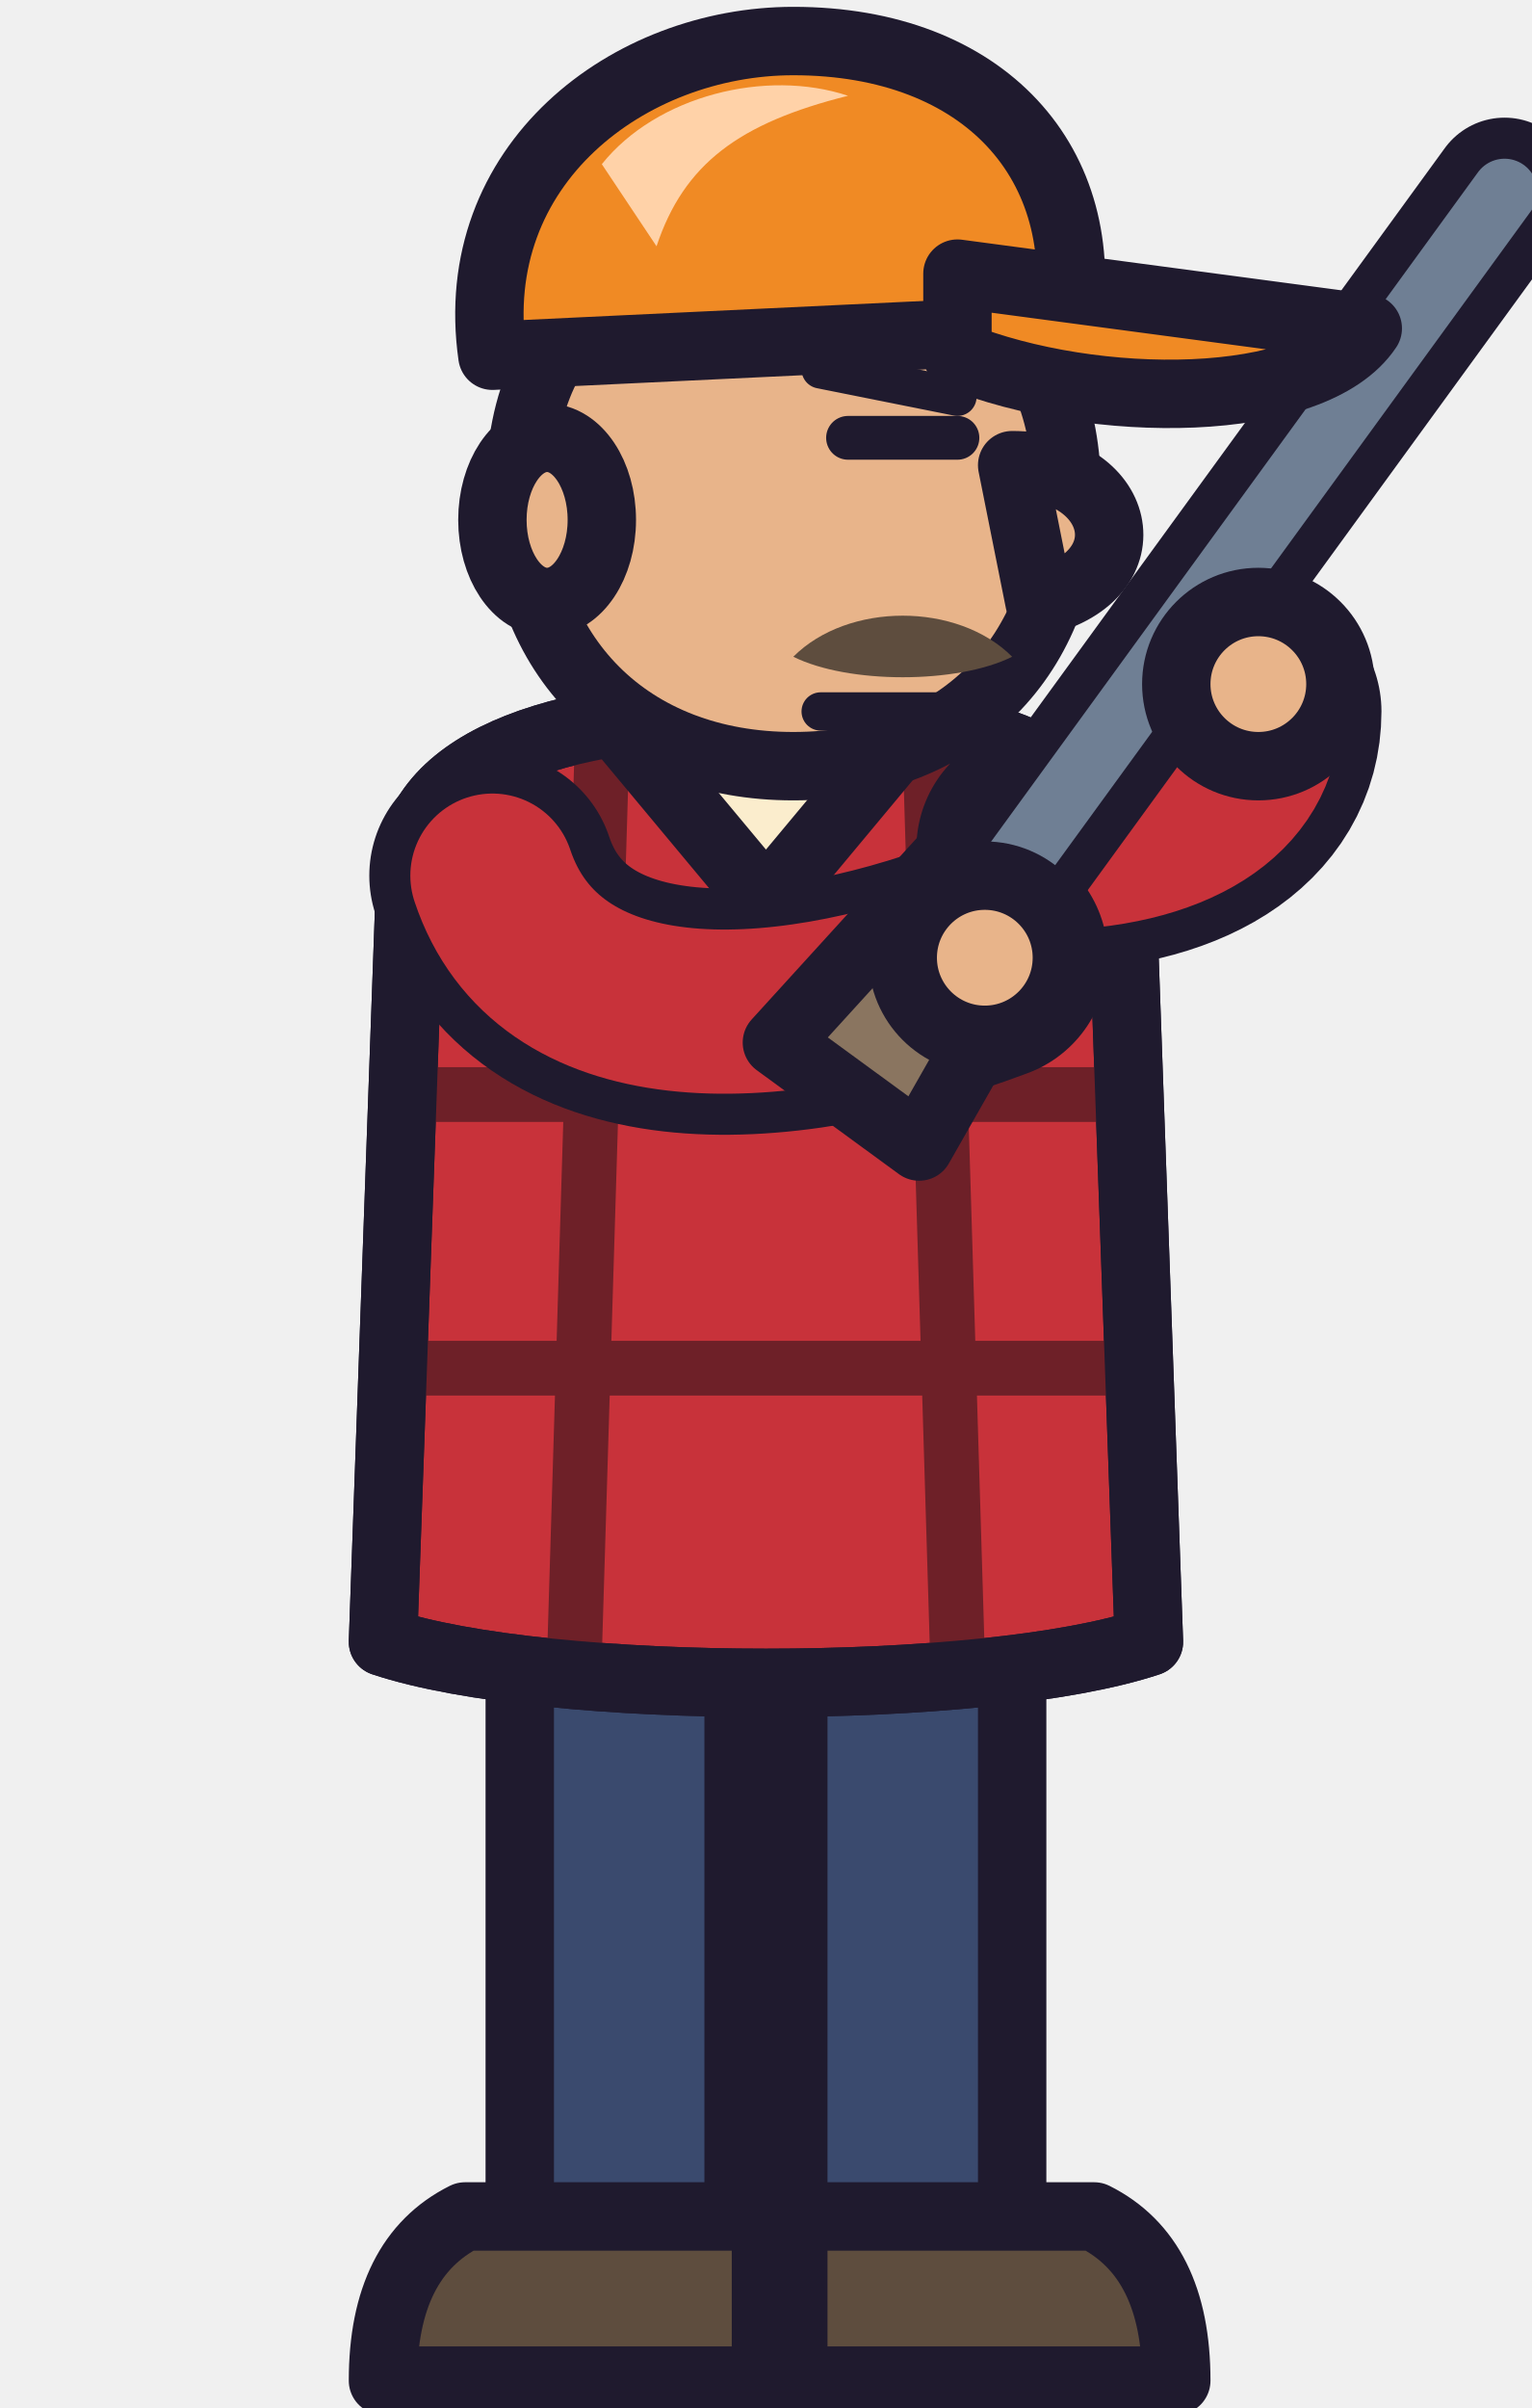
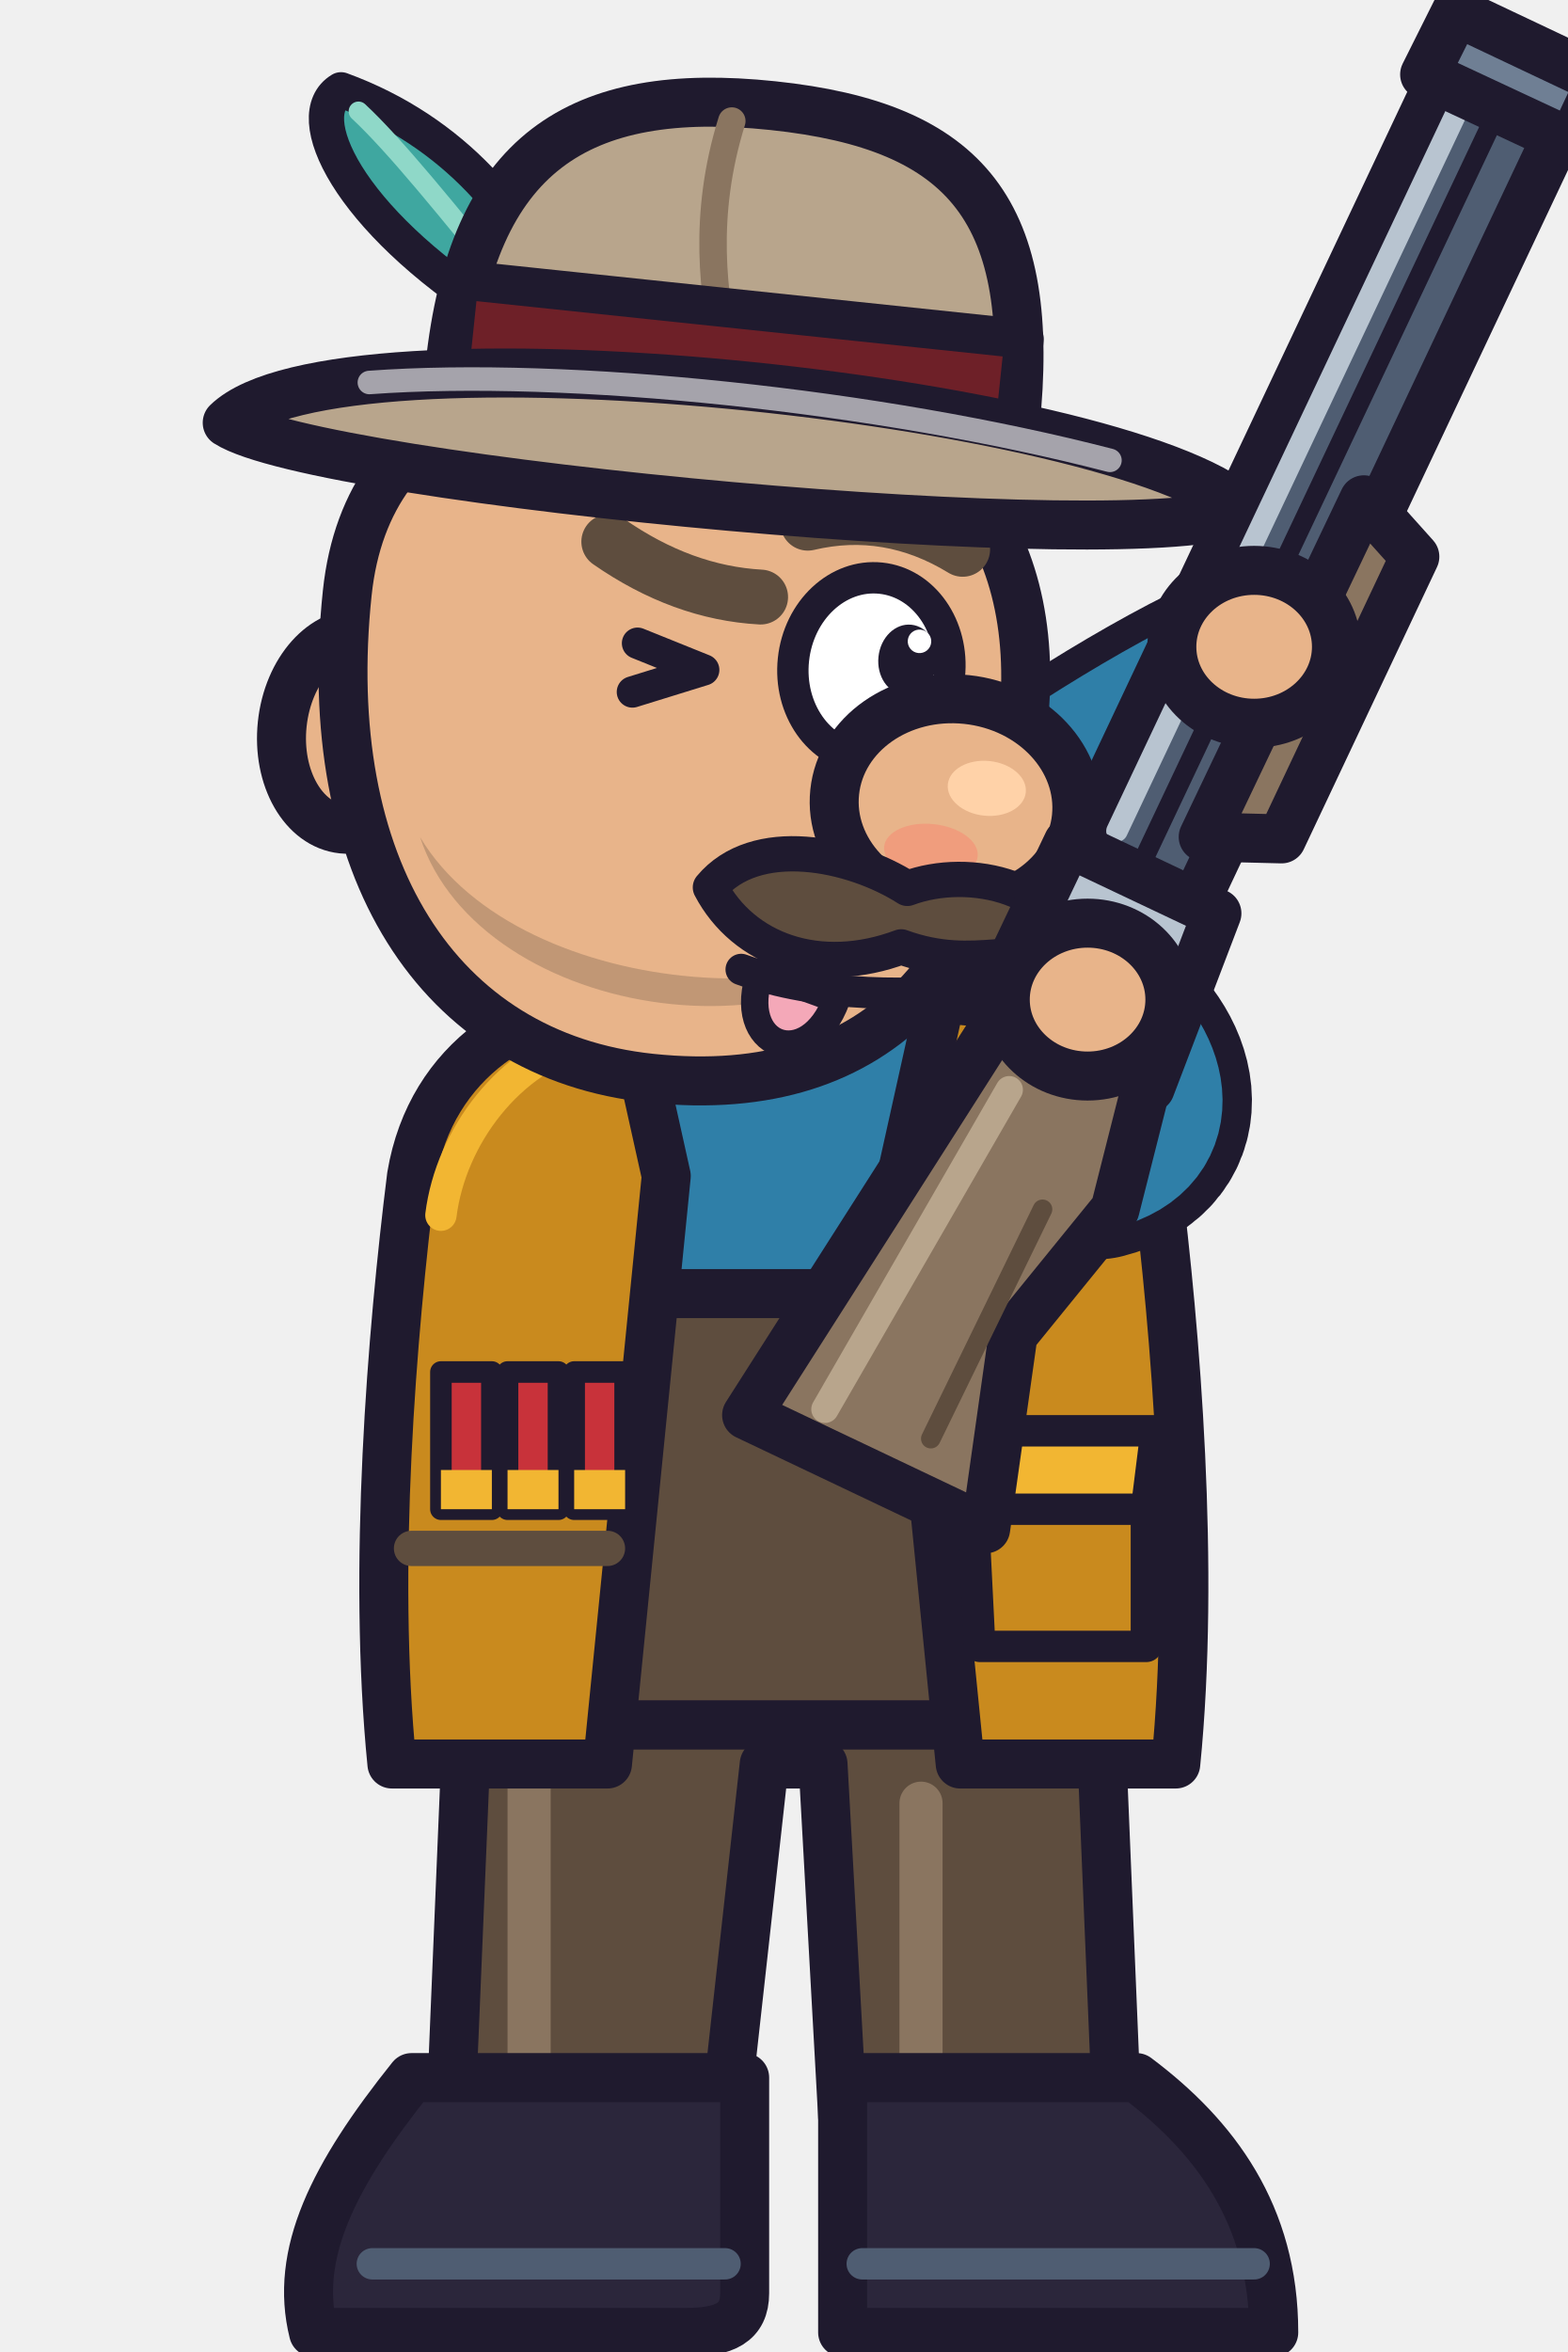
- <svg xmlns="http://www.w3.org/2000/svg" width="56" height="88" viewBox="0 0 56 88">
-   <path d="M19 58 L27 58 L27 82 L19 82 Z" fill="#3a4a6e" stroke="#1f1a2e" stroke-width="2.5" stroke-linejoin="round" stroke-linecap="round" />
-   <path d="M29 58 L37 58 L37 82 L29 82 Z" fill="#3a4a6e" stroke="#1f1a2e" stroke-width="2.5" stroke-linejoin="round" stroke-linecap="round" />
-   <path d="M17 81 L28 81 L28 87 L14 87 C14 84 15 82 17 81 Z" fill="#5e4d3e" stroke="#1f1a2e" stroke-width="2.5" stroke-linejoin="round" stroke-linecap="round" />
-   <path d="M29 81 L40 81 C42 82 43 84 43 87 L29 87 Z" fill="#5e4d3e" stroke="#1f1a2e" stroke-width="2.5" stroke-linejoin="round" stroke-linecap="round" />
-   <path d="M15 32 C15 28 20 26 28 26 C36 26 41 28 41 32 L42 60 C36 62 20 62 14 60 Z" fill="#c8323a" stroke="#1f1a2e" stroke-width="2.5" stroke-linejoin="round" stroke-linecap="round" />
-   <path d="M15.5 40 L41 40 M15 50 L41.5 50 M22 27.5 L21 60.5 M34 27.5 L35 60.5" fill="none" stroke="#6e2028" stroke-width="2" stroke-linecap="round" stroke-linejoin="round" />
-   <path d="M15 32 C15 28 20 26 28 26 C36 26 41 28 41 32 L42 60 C36 62 20 62 14 60 Z" fill="#c8323a" stroke="#1f1a2e" stroke-width="2.5" stroke-linejoin="round" stroke-linecap="round" fill-opacity="0" />
-   <path d="M23 27 L28 33 L33 27 Z" fill="#fbedcd" stroke="#1f1a2e" stroke-width="2.5" stroke-linejoin="round" stroke-linecap="round" />
-   <path d="M38 31 C43 31 46 29 46 26" fill="none" stroke="#1f1a2e" stroke-width="9" stroke-linecap="round" stroke-linejoin="round" />
-   <path d="M38 31 C43 31 46 29 46 26" fill="none" stroke="#c8323a" stroke-width="6" stroke-linecap="round" stroke-linejoin="round" />
-   <path d="M18 32 C20 38 28 38 36 35" fill="none" stroke="#1f1a2e" stroke-width="9" stroke-linecap="round" stroke-linejoin="round" />
-   <path d="M18 32 C20 38 28 38 36 35" fill="none" stroke="#c8323a" stroke-width="6" stroke-linecap="round" stroke-linejoin="round" />
-   <path d="M36.3 32.7 L55.0 7.0" fill="none" stroke="#1f1a2e" stroke-width="5.4" stroke-linecap="round" stroke-linejoin="round" />
-   <path d="M36.3 32.7 L55.0 7.0" fill="none" stroke="#6f7f94" stroke-width="2.4" stroke-linecap="round" stroke-linejoin="round" />
-   <path d="M33.6 41.9 L38.1 34.0 L34.5 31.4 L28.4 38.1 Z" fill="#8a7560" stroke="#1f1a2e" stroke-width="2.5" stroke-linejoin="round" stroke-linecap="round" />
-   <ellipse cx="46" cy="25" rx="3" ry="3" fill="#e8b48a" stroke="#1f1a2e" stroke-width="2.5" />
-   <ellipse cx="36" cy="35" rx="3" ry="3" fill="#e8b48a" stroke="#1f1a2e" stroke-width="2.5" />
-   <path d="M19 18 C19 11 24 9 29 9 C35 9 39 12 39 18 C39 24 35 28 29 28 C23 28 19 24 19 18 Z" fill="#e8b48a" stroke="#1f1a2e" stroke-width="2.5" stroke-linejoin="round" stroke-linecap="round" />
-   <path d="M37 17 C41 17 42 21 38 22 Z" fill="#e8b48a" stroke="#1f1a2e" stroke-width="2.5" stroke-linejoin="round" stroke-linecap="round" />
-   <ellipse cx="20" cy="19" rx="2" ry="3" fill="#e8b48a" stroke="#1f1a2e" stroke-width="2.5" />
-   <path d="M29 24 C31 22 35 22 37 24 C35 25 31 25 29 24 Z" fill="#5e4d3e" />
-   <path d="M18 13 C17 6 23 1.5 29 1.5 C36 1.5 40 6 39 12 Z" fill="#f08a24" stroke="#1f1a2e" stroke-width="2.5" stroke-linejoin="round" stroke-linecap="round" />
-   <path d="M35 10 L50 12 C48 15 40 15 35 13 Z" fill="#f08a24" stroke="#1f1a2e" stroke-width="2.5" stroke-linejoin="round" stroke-linecap="round" />
-   <path d="M22 6 C24 3.5 28 2.5 31 3.5 C27 4.5 25 6 24 9 Z" fill="#ffd2a8" />
-   <path d="M31 16 L35 16" fill="none" stroke="#1f1a2e" stroke-width="1.6" stroke-linecap="round" stroke-linejoin="round" />
-   <path d="M30 13.5 L35 14.5" fill="none" stroke="#1f1a2e" stroke-width="1.4" stroke-linecap="round" stroke-linejoin="round" />
-   <path d="M30 26 L35 26" fill="none" stroke="#1f1a2e" stroke-width="1.4" stroke-linecap="round" stroke-linejoin="round" />
+ <svg xmlns="http://www.w3.org/2000/svg" width="80" height="120" viewBox="0 0 80 120">
+   <path d="M24 84 L23 108 L37 108 L39 90 L42 90 L43 108 L57 108 L56 84 Z" fill="#5e4d3e" stroke="#1f1a2e" stroke-width="2.5" stroke-linejoin="round" stroke-linecap="round" />
+   <path d="M27 90 L27 106 M47 92 L47 106" fill="none" stroke="#8a7560" stroke-width="2.2" stroke-linecap="round" stroke-linejoin="round" />
+   <path d="M21 106 L38 106 L38 117 C38 118.5 37 119 35 119 L16 119 C15 115 17 111 21 106 Z" fill="#2b263b" stroke="#1f1a2e" stroke-width="2.5" stroke-linejoin="round" stroke-linecap="round" />
+   <path d="M43 106 L58 106 C62 109 65 113 65 119 L43 119 Z" fill="#2b263b" stroke="#1f1a2e" stroke-width="2.5" stroke-linejoin="round" stroke-linecap="round" />
+   <path d="M19 115.5 L37 115.5 M44 115.5 L64 115.5" fill="none" stroke="#4f5d72" stroke-width="1.6" stroke-linecap="round" stroke-linejoin="round" />
+   <path d="M26 60 C40 50 52 40 62 35" fill="none" stroke="#1f1a2e" stroke-width="10.5" stroke-linecap="round" stroke-linejoin="round" />
+   <path d="M26 60 C40 50 52 40 62 35" fill="none" stroke="#2f7fa8" stroke-width="7.5" stroke-linecap="round" stroke-linejoin="round" />
+   <path d="M22 60 C24 53 32 50 40 50 C48 50 56 53 58 60 L58 88 L22 88 Z" fill="#2f7fa8" stroke="#1f1a2e" stroke-width="2.5" stroke-linejoin="round" stroke-linecap="round" />
+   <path d="M28 66 L52 66 L56 88 L24 88 Z" fill="#5e4d3e" stroke="#1f1a2e" stroke-width="2.5" stroke-linejoin="round" stroke-linecap="round" />
+   <path d="M31 66 L29 53 M49 66 L51 53" fill="none" stroke="#5e4d3e" stroke-width="3.2" stroke-linecap="round" stroke-linejoin="round" />
+   <ellipse cx="31" cy="66.5" rx="1.6" ry="1.6" fill="#f2b632" />
+   <ellipse cx="49" cy="66.5" rx="1.6" ry="1.6" fill="#f2b632" />
+   <path d="M21 60 C22 54 27 51 32 51 L34 60 L31 90 L20 90 C19 80 20 68 21 60 Z" fill="#c98a1e" stroke="#1f1a2e" stroke-width="2.5" stroke-linejoin="round" stroke-linecap="round" />
+   <path d="M59 60 C58 54 53 51 48 51 L46 60 L49 90 L60 90 C61 80 60 68 59 60 Z" fill="#c98a1e" stroke="#1f1a2e" stroke-width="2.5" stroke-linejoin="round" stroke-linecap="round" />
+   <path d="M22.5 62 C23 58 26 54 30 53" fill="none" stroke="#f2b632" stroke-width="1.6" stroke-linecap="round" stroke-linejoin="round" />
+   <path d="M57.5 62 C57 58 54 54 50 53" fill="none" stroke="#f2b632" stroke-width="1.6" stroke-linecap="round" stroke-linejoin="round" />
+   <path d="M49.5 74 L58.5 74 L58.5 84 L50 84 Z" fill="#c98a1e" stroke="#1f1a2e" stroke-width="1.6" stroke-linejoin="round" stroke-linecap="round" />
+   <path d="M49 73 L59 73 L58.5 77 L49.5 77 Z" fill="#f2b632" stroke="#1f1a2e" stroke-width="1.6" stroke-linejoin="round" stroke-linecap="round" />
+   <path d="M22.5 70 L25.1 70 L25.1 77 L22.5 77 Z" fill="#c8323a" stroke="#1f1a2e" stroke-width="1.1" stroke-linejoin="round" stroke-linecap="round" />
+   <path d="M22.5 75 L25.1 75 L25.1 77 L22.5 77 Z" fill="#f2b632" />
+   <path d="M25.9 70 L28.5 70 L28.5 77 L25.9 77 Z" fill="#c8323a" stroke="#1f1a2e" stroke-width="1.1" stroke-linejoin="round" stroke-linecap="round" />
+   <path d="M25.9 75 L28.5 75 L28.5 77 L25.9 77 Z" fill="#f2b632" />
+   <path d="M29.3 70 L31.9 70 L31.9 77 L29.3 77 Z" fill="#c8323a" stroke="#1f1a2e" stroke-width="1.1" stroke-linejoin="round" stroke-linecap="round" />
+   <path d="M29.3 75 L31.9 75 L31.9 77 L29.3 77 Z" fill="#f2b632" />
+   <path d="M21 79 L31 79" fill="none" stroke="#5e4d3e" stroke-width="1.8" stroke-linecap="round" stroke-linejoin="round" />
+   <g transform="rotate(6 34 38)">
+     <ellipse cx="18" cy="39" rx="3.6" ry="5" fill="#e8b48a" stroke="#1f1a2e" stroke-width="2.5" />
+     <path d="M17 32 C17 22 26 19 35 19 C46 19 52 25 52 35 C52 47 47 55 35 55 C24 55 17 46 17 32 Z" fill="#e8b48a" stroke="#1f1a2e" stroke-width="2.5" stroke-linejoin="round" stroke-linecap="round" />
+     <path d="M22 44 C26 53 44 54 49 44 C46 51 28 52 22 44 Z" fill="#5e4d3e" fill-opacity="0.28" />
+     <path d="M32 33 L35.5 34 L32 35.5" fill="none" stroke="#1f1a2e" stroke-width="1.6" stroke-linecap="round" stroke-linejoin="round" />
+     <ellipse cx="44" cy="33" rx="4" ry="4.6" fill="#ffffff" stroke="#1f1a2e" stroke-width="1.6" />
+     <ellipse cx="45.8" cy="32.4" rx="1.5" ry="1.8" fill="#1f1a2e" />
+     <ellipse cx="46.3" cy="31.4" rx="0.6" ry="0.6" fill="#ffffff" />
+     <path d="M40 49 C39 53 43 54 44 50 Z" fill="#f4a8b8" stroke="#1f1a2e" stroke-width="1.4" stroke-linejoin="round" stroke-linecap="round" />
+     <path d="M39 49 C43 50 48 49.5 52 48.5" fill="none" stroke="#1f1a2e" stroke-width="1.6" stroke-linecap="round" stroke-linejoin="round" />
+     <ellipse cx="49" cy="39.5" rx="6.2" ry="5.4" fill="#e8b48a" stroke="#1f1a2e" stroke-width="2.5" />
+     <ellipse cx="50.5" cy="38.5" rx="2" ry="1.4" fill="#ffd2a8" />
+     <ellipse cx="48" cy="42" rx="2.4" ry="1.4" fill="#ff7366" fill-opacity="0.35" />
+     <path d="M37 45 C39 42 44 42.5 47 44 C50 42.5 55 43 56 47 C53 46 51 48 47 47 C43 49 39 48 37 45 Z" fill="#5e4d3e" stroke="#1f1a2e" stroke-width="1.8" stroke-linejoin="round" stroke-linecap="round" />
+     <path d="M30 28 Q34 30.2 38 30" fill="none" stroke="#5e4d3e" stroke-width="2.8" stroke-linecap="round" stroke-linejoin="round" />
+     <path d="M40 26 Q44 24.6 48 26.5" fill="none" stroke="#5e4d3e" stroke-width="2.8" stroke-linecap="round" stroke-linejoin="round" />
+     <path d="M23 17 C15 13 12 8 14 6.5 C20 8 24 12 26 16 Z" fill="#3fa7a0" stroke="#1f1a2e" stroke-width="1.8" stroke-linejoin="round" stroke-linecap="round" />
+     <path d="M24 16 C20 12 17 9 15 7.5" fill="none" stroke="#8fd8c8" stroke-width="1.0" stroke-linecap="round" stroke-linejoin="round" />
+     <path d="M21 20 C21 9 26 5 36 5 C46 5 50 9 50 20 Z" fill="#b8a58c" stroke="#1f1a2e" stroke-width="2.5" stroke-linejoin="round" stroke-linecap="round" />
+     <path d="M34 6 C33 11 34 15 35 18" fill="none" stroke="#8a7560" stroke-width="1.4" stroke-linecap="round" stroke-linejoin="round" />
+     <path d="M21 15.5 L50 15.5 L50 20 L21 20 Z" fill="#6e2028" stroke="#1f1a2e" stroke-width="2" stroke-linejoin="round" stroke-linecap="round" />
+     <path d="M10 24 C15 18 55 18 62 23 C57 26 15 26.5 10 24 Z" fill="#b8a58c" stroke="#1f1a2e" stroke-width="2.5" stroke-linejoin="round" stroke-linecap="round" />
+     <path d="M17 21.2 C27 19.4 43 19.4 55 21.2" fill="none" stroke="#ffffff" stroke-width="1.2" stroke-linecap="round" stroke-linejoin="round" stroke-opacity="0.6" />
+   </g>
+   <path d="M56 59 C60 58 59 54 56 52" fill="none" stroke="#1f1a2e" stroke-width="10.5" stroke-linecap="round" stroke-linejoin="round" />
+   <path d="M56 59 C60 58 59 54 56 52" fill="none" stroke="#2f7fa8" stroke-width="7.5" stroke-linecap="round" stroke-linejoin="round" />
+   <path d="M54.3 44.7 L74.7 1.5 L80.7 4.3 L60.3 47.5 Z" fill="#4f5d72" stroke="#1f1a2e" stroke-width="2.5" stroke-linejoin="round" stroke-linecap="round" />
+   <path d="M58 44.6 L77.3 3.8" fill="none" stroke="#1f1a2e" stroke-width="1.0" stroke-linecap="round" stroke-linejoin="round" />
+   <path d="M57 42.4 L75.2 3.9" fill="none" stroke="#b8c4d0" stroke-width="1.1" stroke-linecap="round" stroke-linejoin="round" />
+   <path d="M72.7 3.8 L74.3 0.6 L81.7 4.1 L80.2 7.3 Z" fill="#6f7f94" stroke="#1f1a2e" stroke-width="2.5" stroke-linejoin="round" stroke-linecap="round" />
+   <path d="M61.4 42.7 L69.6 25.5 L72.2 28.4 L65.4 42.8 Z" fill="#8a7560" stroke="#1f1a2e" stroke-width="2.5" stroke-linejoin="round" stroke-linecap="round" />
+   <path d="M50.4 51.6 L54.5 43 L62.1 46.6 L58.7 55.5 Z" fill="#b8c4d0" stroke="#1f1a2e" stroke-width="2.5" stroke-linejoin="round" stroke-linecap="round" />
+   <path d="M38.1 72.2 L51.5 51.2 L58.7 54.6 L56.9 61.7 L51.7 68.1 L50.3 78 Z" fill="#8a7560" stroke="#1f1a2e" stroke-width="2.5" stroke-linejoin="round" stroke-linecap="round" />
+   <path d="M42.1 71.9 L51.5 55.6" fill="none" stroke="#b8a58c" stroke-width="1.4" stroke-linecap="round" stroke-linejoin="round" />
+   <path d="M47.5 73.4 L53.2 61.7" fill="none" stroke="#5e4d3e" stroke-width="1.0" stroke-linecap="round" stroke-linejoin="round" />
+   <ellipse cx="55.5" cy="51" rx="4.2" ry="3.9" fill="#e8b48a" stroke="#1f1a2e" stroke-width="2.5" />
+   <ellipse cx="64" cy="33" rx="4.2" ry="3.9" fill="#e8b48a" stroke="#1f1a2e" stroke-width="2.5" />
</svg>
